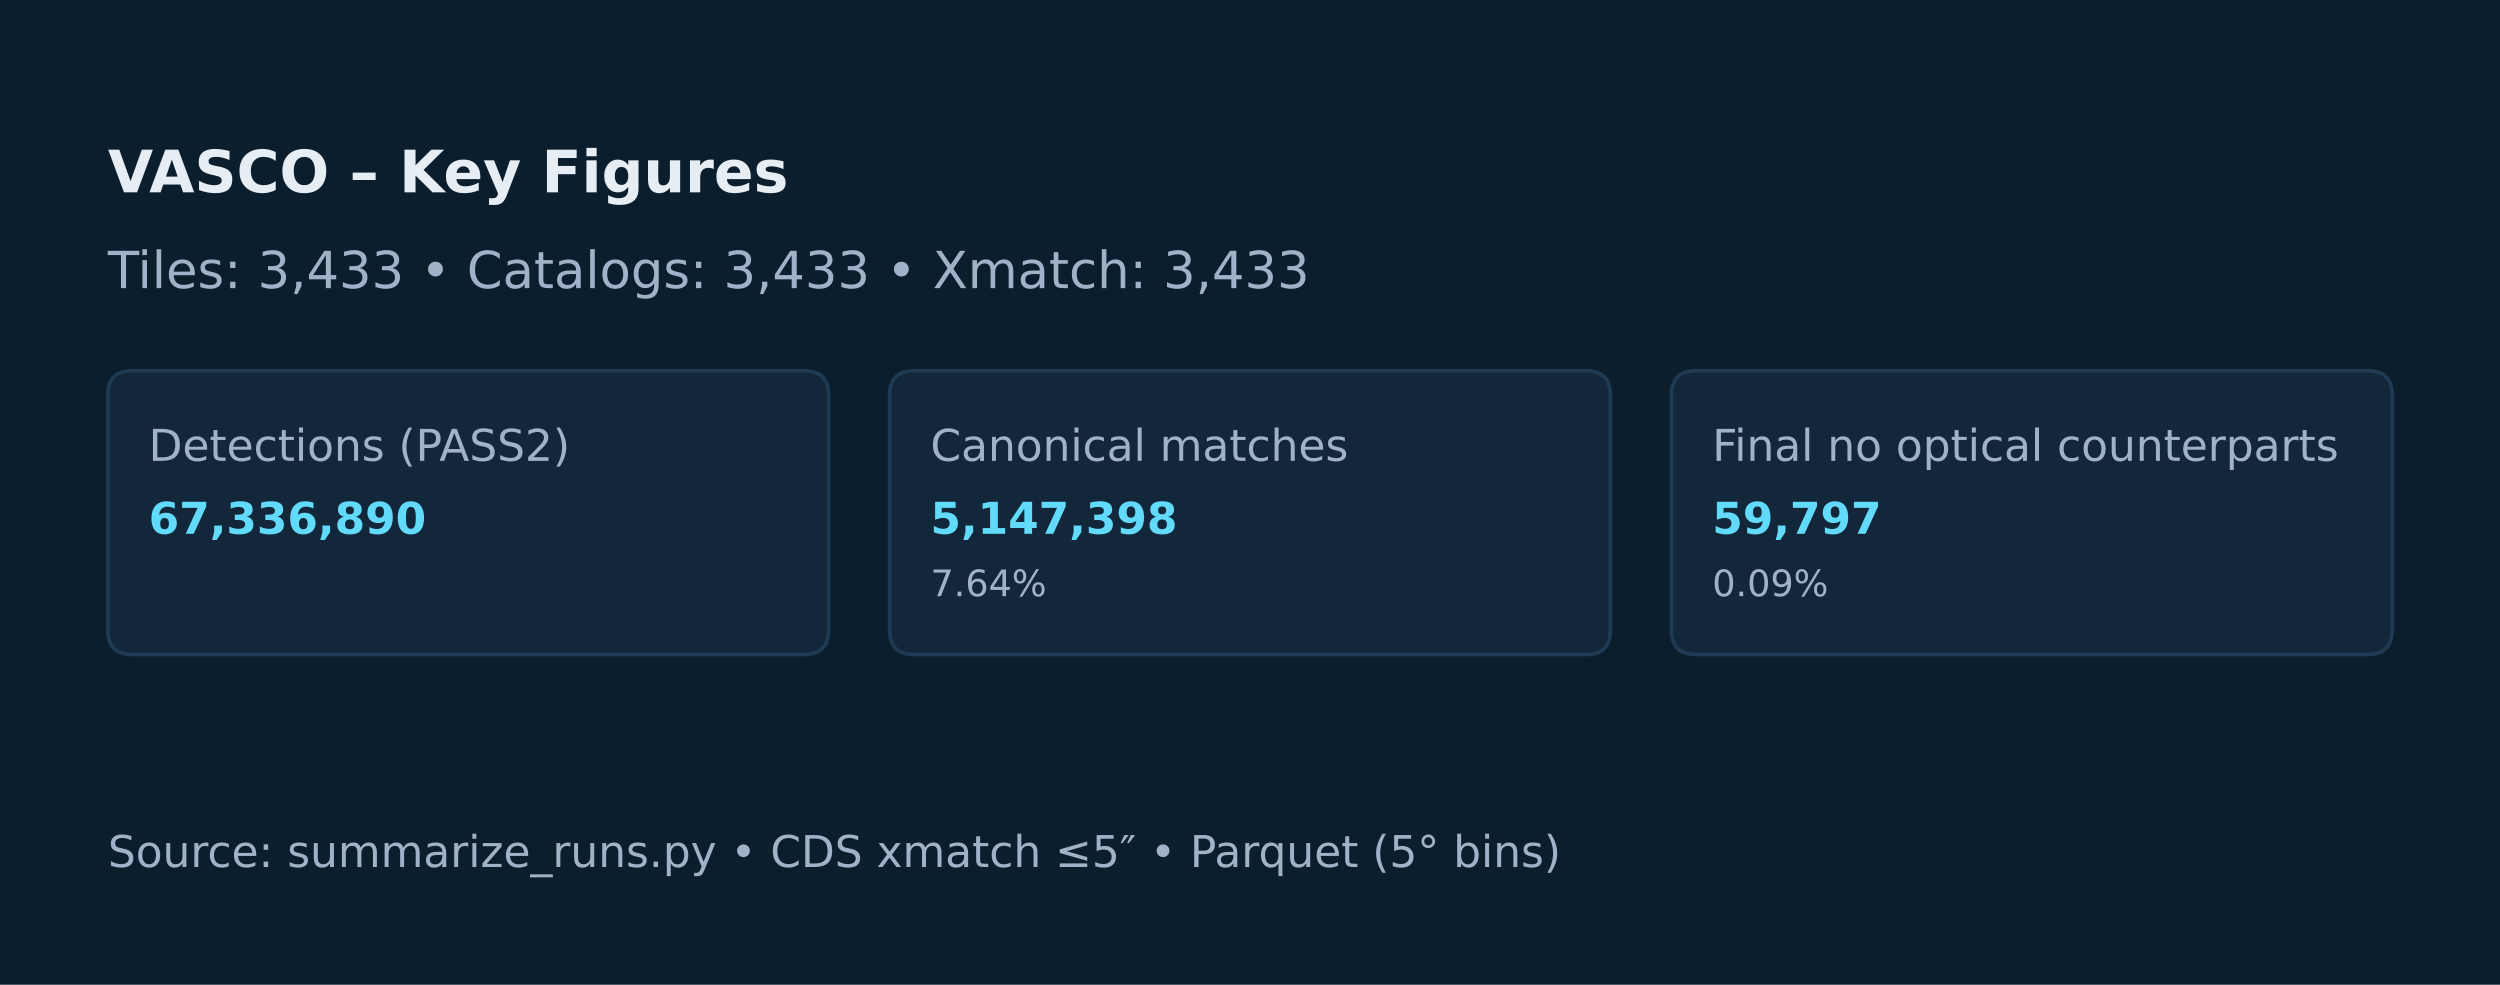
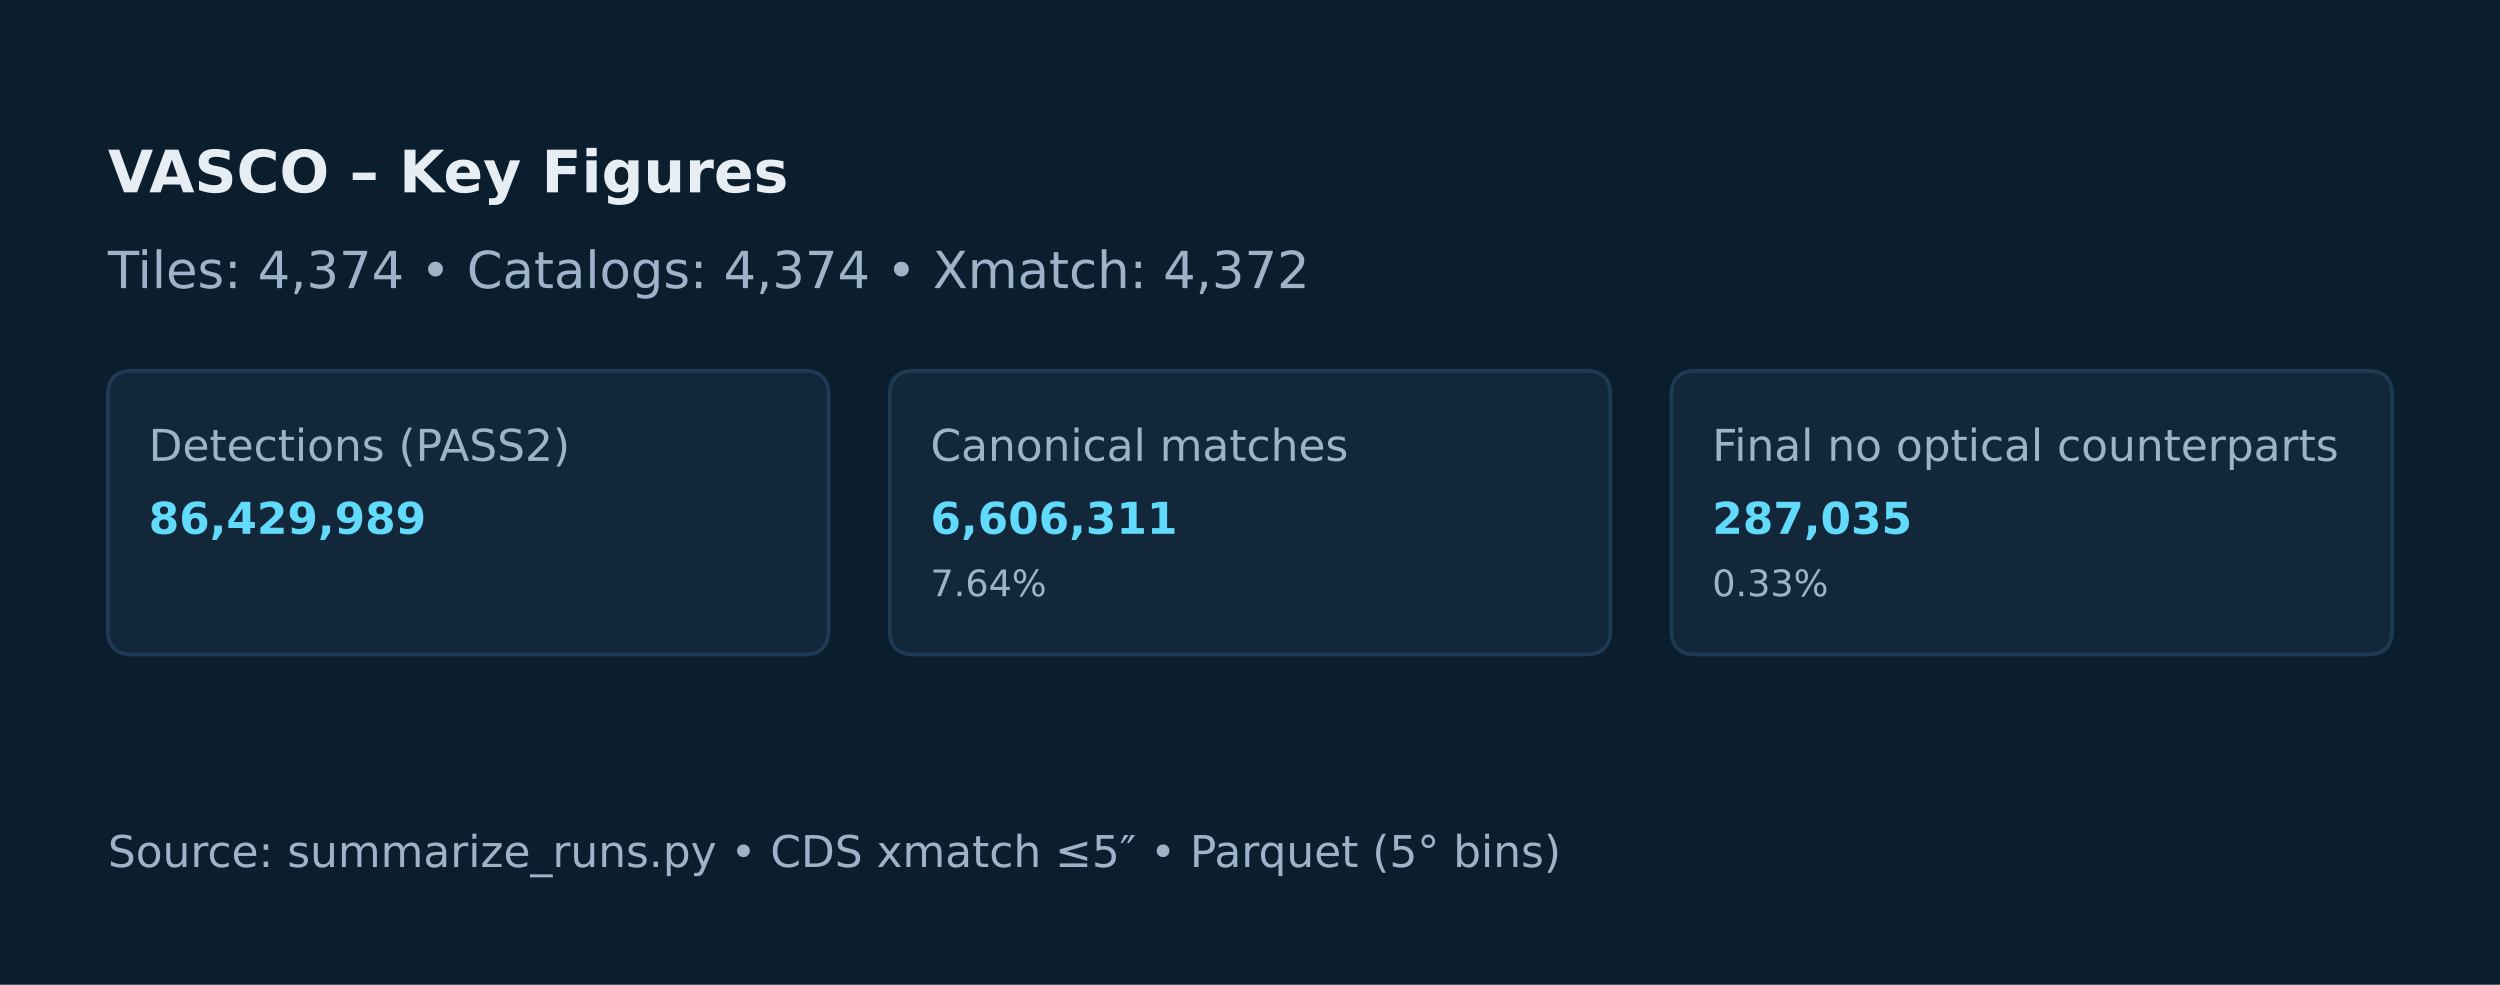
<svg xmlns="http://www.w3.org/2000/svg" width="684pt" height="269.424pt" viewBox="0 0 684 269.424" version="1.1">
  <defs>
    <style type="text/css">*{stroke-linejoin: round; stroke-linecap: butt}</style>
  </defs>
  <g id="figure_1">
    <g id="patch_1">
      <path d="M 0 269.424  L 684 269.424  L 684 0  L 0 0  z " style="fill: #0b1e2d" />
    </g>
    <g id="axes_1">
      <g id="patch_2">
-         <path d="M 7.033 262.39  L 676.967 262.39  L 676.967 7.034  L 7.033 7.034  z " clip-path="url(#p6feeec06b2)" style="fill: #0b1e2d; stroke: #0b1e2d; stroke-linejoin: miter" />
+         <path d="M 7.033 262.39  L 676.967 262.39  L 676.967 7.034  L 7.033 7.034  z " clip-path="url(#pf11b205e6d)" style="fill: #0b1e2d; stroke: #0b1e2d; stroke-linejoin: miter" />
      </g>
      <g id="patch_3">
-         <path d="M 36.205 179.075  L 219.995 179.075  Q 226.691 179.075 226.691 172.422  L 226.691 108.09  Q 226.691 101.437 219.995 101.437  L 36.205 101.437  Q 29.509 101.437 29.509 108.09  L 29.509 172.422  Q 29.509 179.075 36.205 179.075  z " clip-path="url(#p6feeec06b2)" style="fill: #12283a; stroke: #1f3b53; stroke-linejoin: miter" />
+         <path d="M 36.205 179.075  L 219.995 179.075  Q 226.691 179.075 226.691 172.422  L 226.691 108.09  Q 226.691 101.437 219.995 101.437  L 36.205 101.437  Q 29.509 101.437 29.509 108.09  L 29.509 172.422  Q 29.509 179.075 36.205 179.075  z " clip-path="url(#pf11b205e6d)" style="fill: #12283a; stroke: #1f3b53; stroke-linejoin: miter" />
      </g>
      <g id="patch_4">
-         <path d="M 250.105 179.075  L 433.895 179.075  Q 440.591 179.075 440.591 172.422  L 440.591 108.09  Q 440.591 101.437 433.895 101.437  L 250.105 101.437  Q 243.409 101.437 243.409 108.09  L 243.409 172.422  Q 243.409 179.075 250.105 179.075  z " clip-path="url(#p6feeec06b2)" style="fill: #12283a; stroke: #1f3b53; stroke-linejoin: miter" />
+         <path d="M 250.105 179.075  L 433.895 179.075  Q 440.591 179.075 440.591 172.422  L 440.591 108.09  Q 440.591 101.437 433.895 101.437  L 250.105 101.437  Q 243.409 101.437 243.409 108.09  L 243.409 172.422  Q 243.409 179.075 250.105 179.075  z " clip-path="url(#pf11b205e6d)" style="fill: #12283a; stroke: #1f3b53; stroke-linejoin: miter" />
      </g>
      <g id="patch_5">
-         <path d="M 464.005 179.075  L 647.795 179.075  Q 654.491 179.075 654.491 172.422  L 654.491 108.09  Q 654.491 101.437 647.795 101.437  L 464.005 101.437  Q 457.309 101.437 457.309 108.09  L 457.309 172.422  Q 457.309 179.075 464.005 179.075  z " clip-path="url(#p6feeec06b2)" style="fill: #12283a; stroke: #1f3b53; stroke-linejoin: miter" />
+         <path d="M 464.005 179.075  L 647.795 179.075  Q 654.491 179.075 654.491 172.422  L 654.491 108.09  Q 654.491 101.437 647.795 101.437  L 464.005 101.437  Q 457.309 101.437 457.309 108.09  L 457.309 172.422  Q 457.309 179.075 464.005 179.075  z " clip-path="url(#pf11b205e6d)" style="fill: #12283a; stroke: #1f3b53; stroke-linejoin: miter" />
      </g>
      <g id="text_1">
        <text style="font-weight: 700; font-size: 16px; font-family: 'DejaVu Sans', 'Bitstream Vera Sans', 'Computer Modern Sans Serif', 'Lucida Grande', 'Verdana', 'Geneva', 'Lucid', 'Arial', 'Helvetica', 'Avant Garde', sans-serif; text-anchor: start; fill: #e6edf3" x="29.52" y="52.621" transform="rotate(-0 29.52 52.6215)">VASCO – Key Figures</text>
      </g>
      <g id="text_2">
-         <text style="font-size: 14px; font-family: 'DejaVu Sans', 'Bitstream Vera Sans', 'Computer Modern Sans Serif', 'Lucida Grande', 'Verdana', 'Geneva', 'Lucid', 'Arial', 'Helvetica', 'Avant Garde', sans-serif; text-anchor: start; fill: #9fb3c8" x="29.52" y="78.822" transform="rotate(-0 29.52 78.82181)">Tiles: 3,433  •  Catalogs: 3,433  •  Xmatch: 3,433</text>
+         <text style="font-size: 14px; font-family: 'DejaVu Sans', 'Bitstream Vera Sans', 'Computer Modern Sans Serif', 'Lucida Grande', 'Verdana', 'Geneva', 'Lucid', 'Arial', 'Helvetica', 'Avant Garde', sans-serif; text-anchor: start; fill: #9fb3c8" x="29.52" y="78.822" transform="rotate(-0 29.52 78.82181)">Tiles: 4,374  •  Catalogs: 4,374  •  Xmatch: 4,372</text>
      </g>
      <g id="text_3">
        <text style="font-size: 12px; font-family: 'DejaVu Sans', 'Bitstream Vera Sans', 'Computer Modern Sans Serif', 'Lucida Grande', 'Verdana', 'Geneva', 'Lucid', 'Arial', 'Helvetica', 'Avant Garde', sans-serif; text-anchor: start; fill: #9fb3c8" x="40.68" y="126.089" transform="rotate(-0 40.68 126.0893)">Detections (PASS2)</text>
      </g>
      <g id="text_4">
-         <text style="font-weight: 700; font-size: 12px; font-family: 'DejaVu Sans', 'Bitstream Vera Sans', 'Computer Modern Sans Serif', 'Lucida Grande', 'Verdana', 'Geneva', 'Lucid', 'Arial', 'Helvetica', 'Avant Garde', sans-serif; text-anchor: start; fill: #61dafb" x="40.68" y="146.048" transform="rotate(-0 40.68 146.0477)">67,336,890</text>
+         <text style="font-weight: 700; font-size: 12px; font-family: 'DejaVu Sans', 'Bitstream Vera Sans', 'Computer Modern Sans Serif', 'Lucida Grande', 'Verdana', 'Geneva', 'Lucid', 'Arial', 'Helvetica', 'Avant Garde', sans-serif; text-anchor: start; fill: #61dafb" x="40.68" y="146.048" transform="rotate(-0 40.68 146.0477)">86,429,989</text>
      </g>
      <g id="text_5">
        <text style="font-size: 12px; font-family: 'DejaVu Sans', 'Bitstream Vera Sans', 'Computer Modern Sans Serif', 'Lucida Grande', 'Verdana', 'Geneva', 'Lucid', 'Arial', 'Helvetica', 'Avant Garde', sans-serif; text-anchor: start; fill: #9fb3c8" x="254.58" y="126.089" transform="rotate(-0 254.58 126.0893)">Canonical matches</text>
      </g>
      <g id="text_6">
-         <text style="font-weight: 700; font-size: 12px; font-family: 'DejaVu Sans', 'Bitstream Vera Sans', 'Computer Modern Sans Serif', 'Lucida Grande', 'Verdana', 'Geneva', 'Lucid', 'Arial', 'Helvetica', 'Avant Garde', sans-serif; text-anchor: start; fill: #61dafb" x="254.58" y="146.048" transform="rotate(-0 254.58 146.0477)">5,147,398</text>
+         <text style="font-weight: 700; font-size: 12px; font-family: 'DejaVu Sans', 'Bitstream Vera Sans', 'Computer Modern Sans Serif', 'Lucida Grande', 'Verdana', 'Geneva', 'Lucid', 'Arial', 'Helvetica', 'Avant Garde', sans-serif; text-anchor: start; fill: #61dafb" x="254.58" y="146.048" transform="rotate(-0 254.58 146.0477)">6,606,311</text>
      </g>
      <g id="text_7">
        <text style="font-size: 10px; font-family: 'DejaVu Sans', 'Bitstream Vera Sans', 'Computer Modern Sans Serif', 'Lucida Grande', 'Verdana', 'Geneva', 'Lucid', 'Arial', 'Helvetica', 'Avant Garde', sans-serif; text-anchor: start; fill: #9fb3c8" x="254.58" y="163.124" transform="rotate(-0 254.58 163.1243)">7.64%</text>
      </g>
      <g id="text_8">
        <text style="font-size: 12px; font-family: 'DejaVu Sans', 'Bitstream Vera Sans', 'Computer Modern Sans Serif', 'Lucida Grande', 'Verdana', 'Geneva', 'Lucid', 'Arial', 'Helvetica', 'Avant Garde', sans-serif; text-anchor: start; fill: #9fb3c8" x="468.48" y="126.089" transform="rotate(-0 468.48 126.0893)">Final no optical counterparts</text>
      </g>
      <g id="text_9">
-         <text style="font-weight: 700; font-size: 12px; font-family: 'DejaVu Sans', 'Bitstream Vera Sans', 'Computer Modern Sans Serif', 'Lucida Grande', 'Verdana', 'Geneva', 'Lucid', 'Arial', 'Helvetica', 'Avant Garde', sans-serif; text-anchor: start; fill: #61dafb" x="468.48" y="146.048" transform="rotate(-0 468.48 146.0477)">59,797</text>
+         <text style="font-weight: 700; font-size: 12px; font-family: 'DejaVu Sans', 'Bitstream Vera Sans', 'Computer Modern Sans Serif', 'Lucida Grande', 'Verdana', 'Geneva', 'Lucid', 'Arial', 'Helvetica', 'Avant Garde', sans-serif; text-anchor: start; fill: #61dafb" x="468.48" y="146.048" transform="rotate(-0 468.48 146.0477)">287,035</text>
      </g>
      <g id="text_10">
-         <text style="font-size: 10px; font-family: 'DejaVu Sans', 'Bitstream Vera Sans', 'Computer Modern Sans Serif', 'Lucida Grande', 'Verdana', 'Geneva', 'Lucid', 'Arial', 'Helvetica', 'Avant Garde', sans-serif; text-anchor: start; fill: #9fb3c8" x="468.48" y="163.124" transform="rotate(-0 468.48 163.1243)">0.09%</text>
+         <text style="font-size: 10px; font-family: 'DejaVu Sans', 'Bitstream Vera Sans', 'Computer Modern Sans Serif', 'Lucida Grande', 'Verdana', 'Geneva', 'Lucid', 'Arial', 'Helvetica', 'Avant Garde', sans-serif; text-anchor: start; fill: #9fb3c8" x="468.48" y="163.124" transform="rotate(-0 468.48 163.1243)">0.33%</text>
      </g>
      <g id="text_11">
        <text style="font-size: 12px; font-family: 'DejaVu Sans', 'Bitstream Vera Sans', 'Computer Modern Sans Serif', 'Lucida Grande', 'Verdana', 'Geneva', 'Lucid', 'Arial', 'Helvetica', 'Avant Garde', sans-serif; text-anchor: start; fill: #9fb3c8" x="29.52" y="237.219" transform="rotate(-0 29.52 237.2186)">Source: summarize_runs.py  •  CDS xmatch ≤5″  •  Parquet (5° bins)</text>
      </g>
    </g>
  </g>
  <defs>
-     <clipPath id="p6feeec06b2">
+     <clipPath id="pf11b205e6d">
      <rect x="7.2" y="7.2" width="669.6" height="255.024" />
    </clipPath>
  </defs>
</svg>
